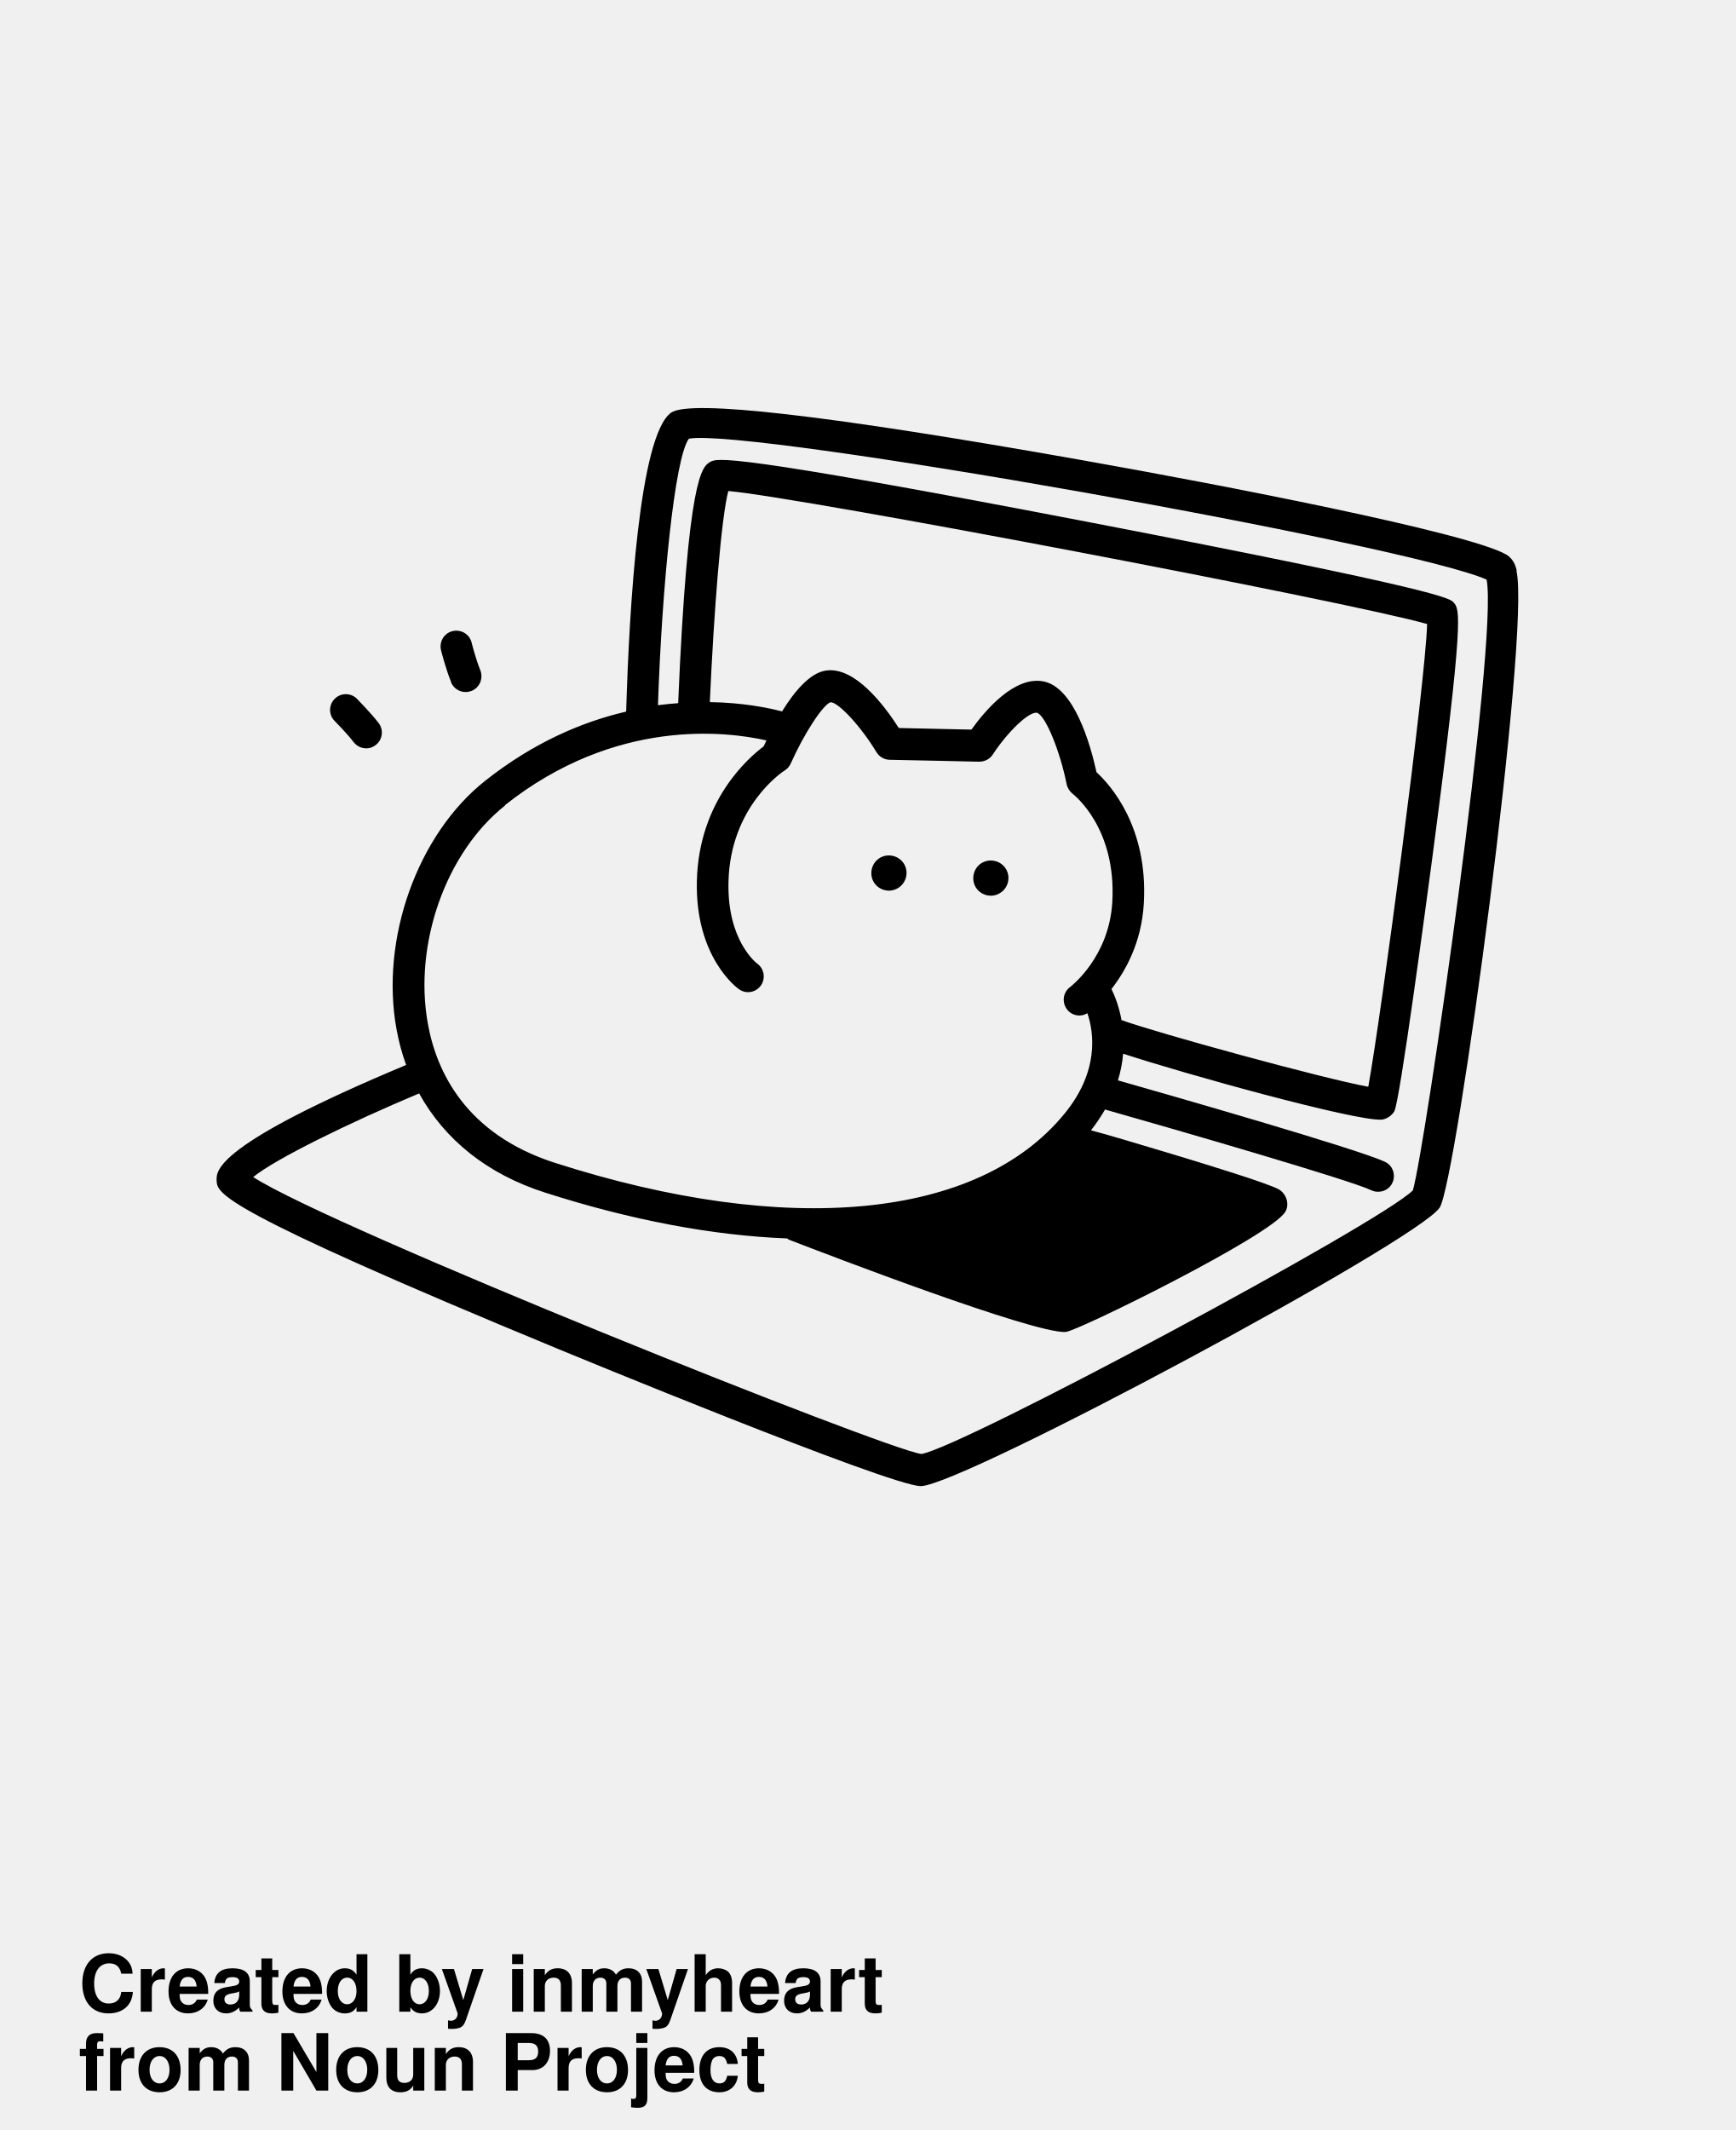
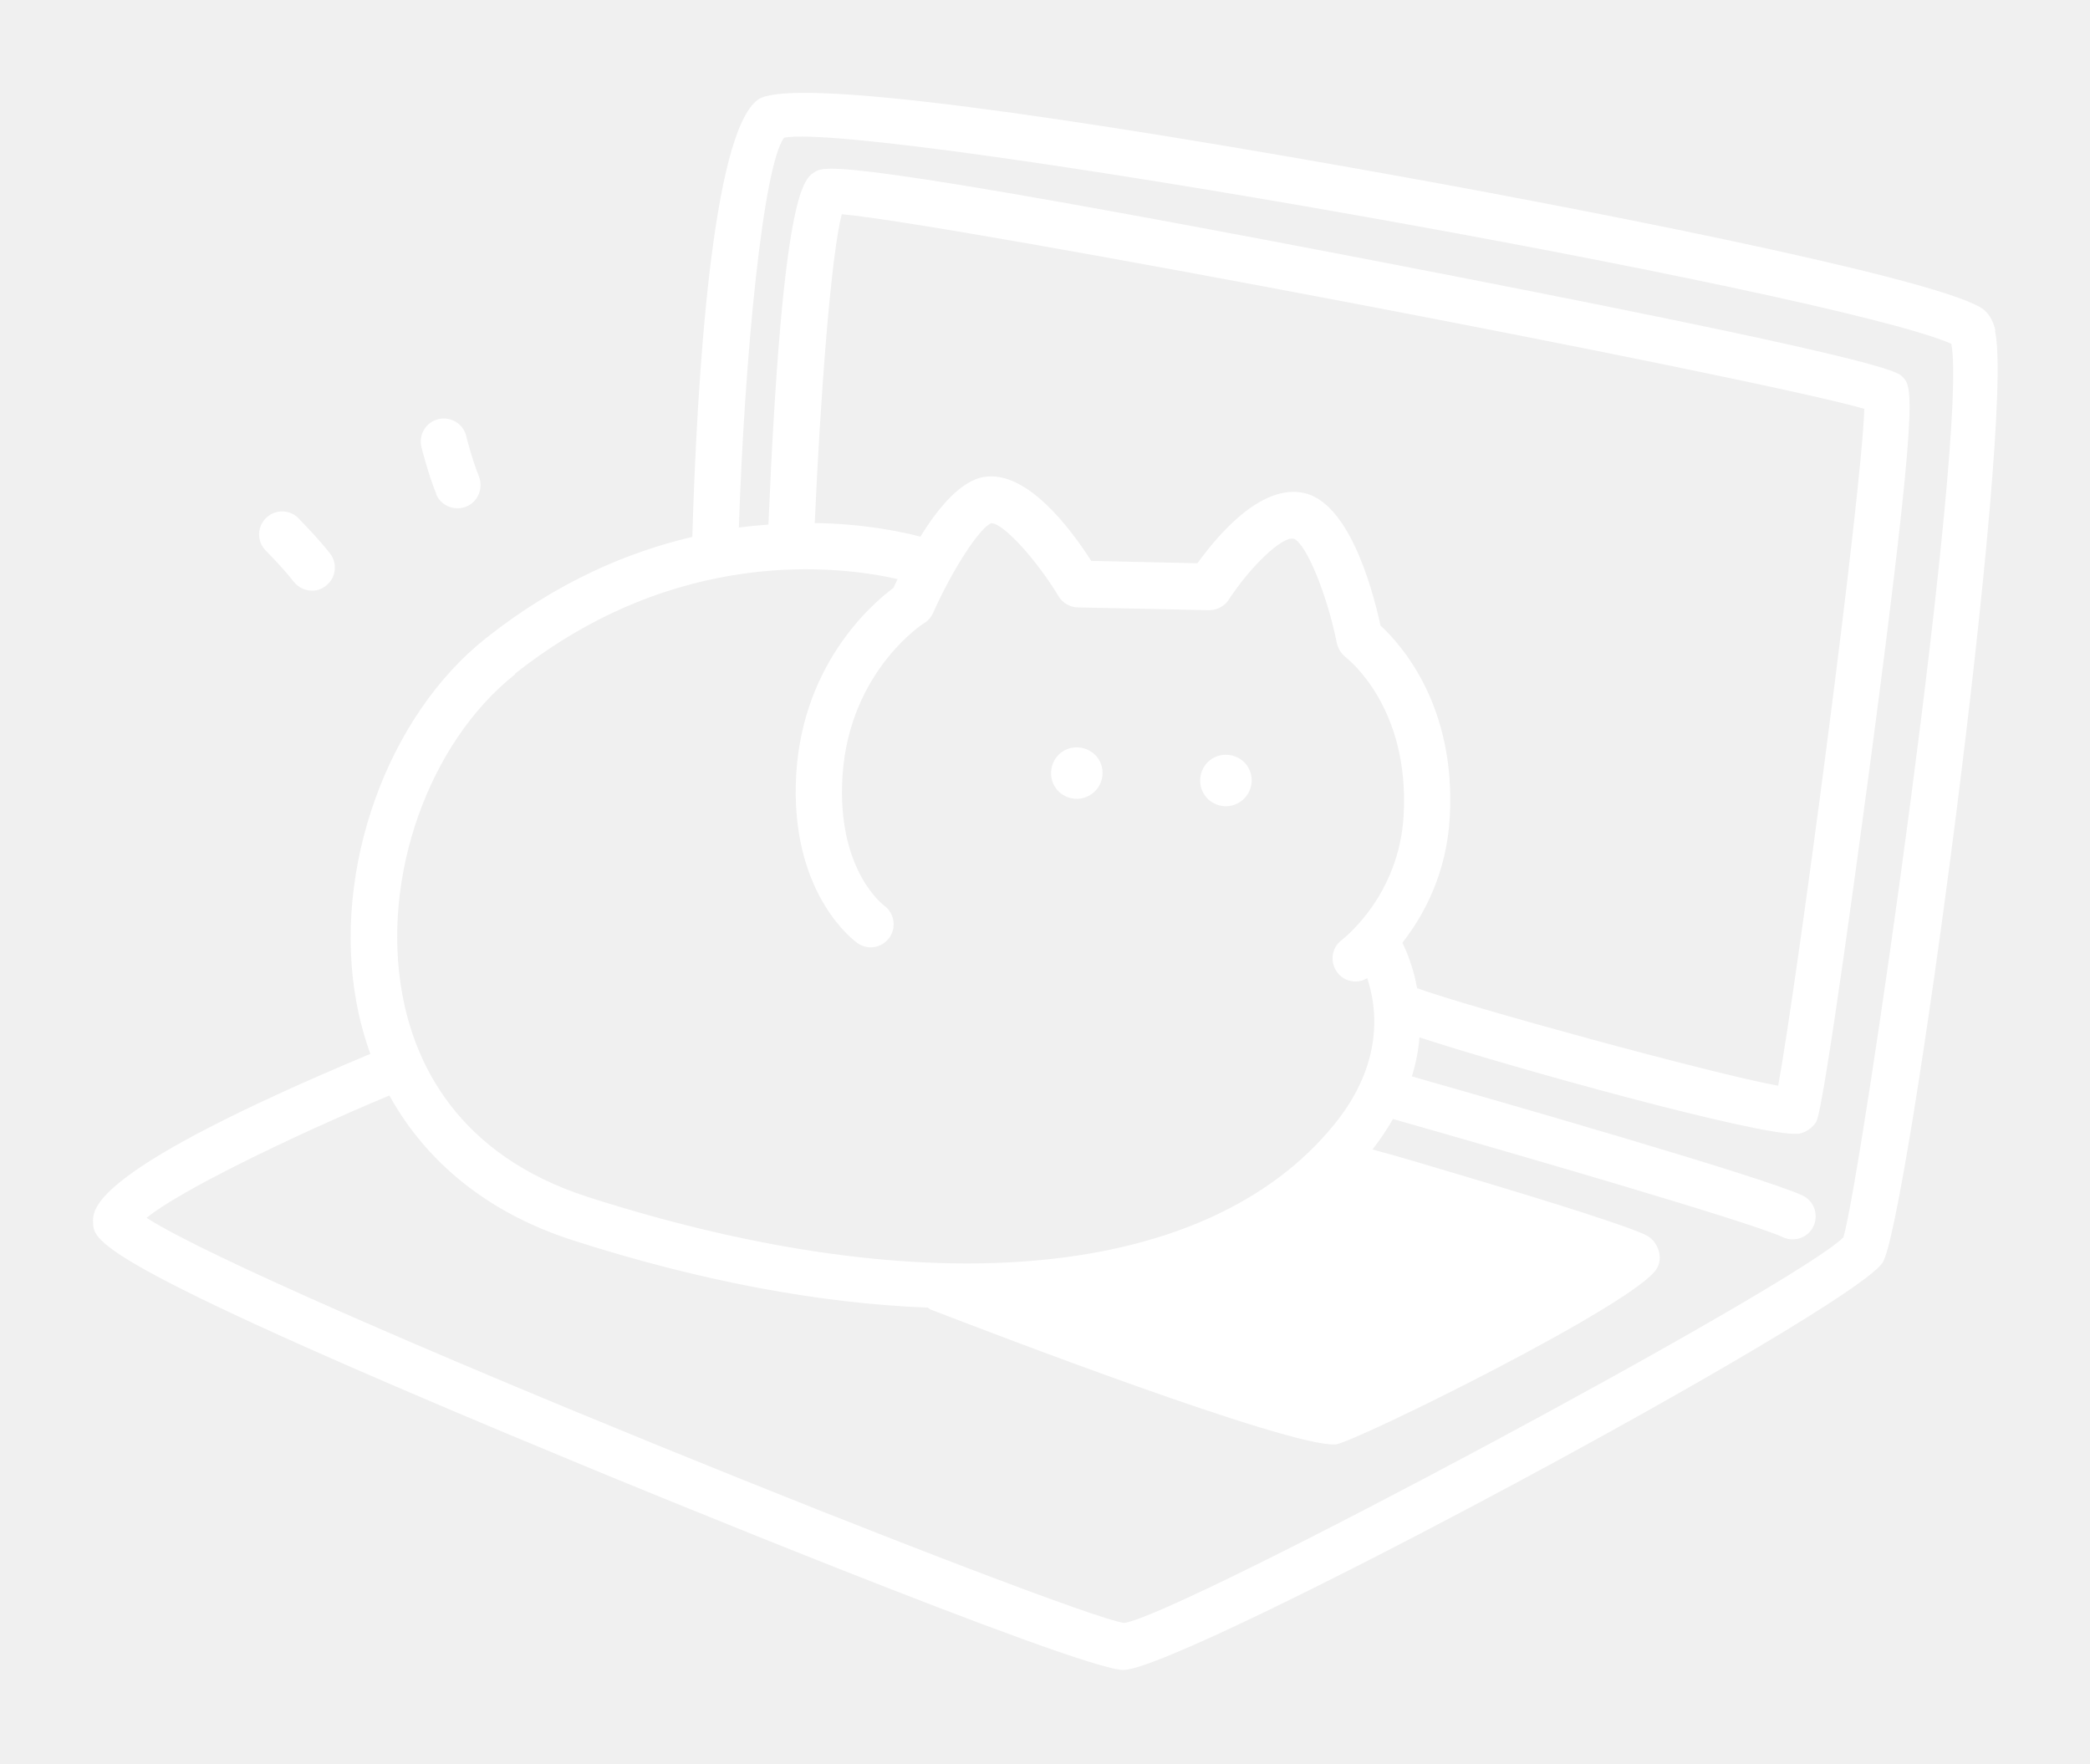
- <svg xmlns="http://www.w3.org/2000/svg" version="1.1" viewBox="-5.0 -10.0 110.0 135.0">
+ <svg xmlns="http://www.w3.org/2000/svg" version="1.1" viewBox="4.7 11.84 90.55 76.39" fill="#ffffff">
  <path d="m91.148 26.148c-0.039-0.18-0.172-0.719-0.66-1-2.41-1.391-18.059-4.422-26.922-5.988-16.09-2.852-24.84-3.859-26.031-3-2 1.461-2.641 12.219-2.84 18.941-2.781 0.648-5.859 1.949-8.93 4.379-4.301 3.398-6.672 10.031-5.629 15.75 0.141 0.789 0.352 1.551 0.609 2.269-12.102 5.059-12.039 6.699-12.012 7.32 0.031 0.82 0.07 1.762 21.699 10.699 0.211 0.09 21.02 8.68 22.941 8.672h0.02c2.731-0.109 31.461-15.531 32.871-17.648 1.07-1.602 5.769-36.488 4.871-40.359zm-64.137 14.883c7.019-5.559 14.07-4.672 16.578-4.102-0.059 0.129-0.121 0.262-0.18 0.379-0.949 0.711-4.109 3.43-4.231 8.52-0.121 4.84 2.551 6.789 2.672 6.871 0.449 0.32 1.059 0.211 1.379-0.23 0.32-0.441 0.219-1.07-0.219-1.391-0.078-0.059-1.922-1.48-1.828-5.191 0.109-4.769 3.43-6.981 3.57-7.059 0.172-0.109 0.301-0.262 0.379-0.441 0.828-1.871 2.039-3.719 2.519-3.879 0.5-0.012 1.941 1.551 2.91 3.16 0.18 0.301 0.5 0.48 0.84 0.488 1.211 0.02 5.672 0.121 5.672 0.121 0.34 0 0.672-0.16 0.859-0.449 0.941-1.441 2.32-2.769 2.82-2.648 0.531 0.191 1.441 2.391 1.871 4.531 0.051 0.238 0.191 0.449 0.379 0.602 0.109 0.09 2.781 2.172 2.512 6.859-0.199 3.469-2.578 5.309-2.68 5.391-0.441 0.328-0.531 0.949-0.199 1.398 0.199 0.281 0.531 0.422 0.852 0.398 0.148 0 0.309-0.059 0.449-0.141 0.422 1.25 0.75 3.691-1.461 6.379-5.469 6.68-17.539 7.84-32.301 3.102-5.66-1.82-7.512-5.801-8.051-8.828-0.91-5.039 1.148-10.852 4.898-13.82zm39.09 13.641c-0.16-0.891-0.441-1.578-0.641-1.988 0.898-1.148 1.91-2.961 2.051-5.422 0.281-4.859-2.121-7.512-3-8.32-0.398-1.828-1.422-5.352-3.34-5.75-1.852-0.379-3.719 1.84-4.59 3.051-1.051-0.02-3.352-0.078-4.602-0.102-0.949-1.48-2.801-3.91-4.621-3.641-1.02 0.148-2.012 1.34-2.781 2.59-0.84-0.219-2.461-0.559-4.578-0.59 0.25-5.648 0.719-11.691 1.172-13.379 4.68 0.41 39.328 7.012 44.301 8.43-0.109 3.68-2.898 24.738-3.731 29.328-2.949-0.539-13.57-3.461-15.621-4.219zm18.469 10.77c-2.039 2.07-28.68 16.34-31.16 16.711-2.129-0.238-37.352-14.309-42.359-17.551 1.398-1.148 6.172-3.481 10.52-5.301 1.621 2.941 4.34 5.121 7.969 6.281 5.519 1.77 10.699 2.731 15.359 2.91 0.051 0.031 0.078 0.07 0.141 0.09 2.559 0.988 15.441 5.93 17.512 5.84 0.711-0.031 13.039-6.102 13.93-7.621 0.281-0.469 0.07-1.129-0.398-1.41-0.629-0.371-4.629-1.602-6.961-2.301-2.379-0.711-3.922-1.18-4.961-1.449 0.352-0.449 0.641-0.891 0.891-1.32 4.539 1.289 15.469 4.449 16.891 5.121 0.148 0.07 0.309 0.102 0.469 0.09 0.359-0.012 0.699-0.219 0.859-0.57 0.23-0.5 0.02-1.102-0.48-1.328-1.711-0.809-13.762-4.262-16.922-5.16 0.18-0.59 0.289-1.16 0.328-1.691 3.969 1.301 14.66 4.262 16.352 4.18 0.051 0 0.09 0 0.121-0.012 0.281-0.059 0.57-0.262 0.719-0.512 0.352-0.621 2.039-13.309 2.379-15.84 2.07-15.648 1.781-15.98 1.371-16.422-0.23-0.25-0.699-0.77-23.34-5.129-22.77-4.379-23.359-4.019-23.789-3.762-0.5 0.301-1.41 0.871-2.019 15.281-0.41 0.031-0.84 0.07-1.281 0.129 0.25-7.461 1.051-15.68 1.961-16.891 3.731-0.711 45.559 6.699 50.57 8.93 0.75 3.828-3.891 36.031-4.672 38.699z" />
  <path d="m51.398 46.449c0.609-0.031 1.09-0.539 1.07-1.16-0.02-0.621-0.539-1.09-1.16-1.07s-1.09 0.539-1.07 1.16 0.539 1.09 1.16 1.07z" />
  <path d="m57.859 46.77c0.609-0.031 1.09-0.539 1.07-1.16-0.02-0.621-0.539-1.09-1.16-1.07-0.621 0.02-1.09 0.539-1.07 1.16 0.02 0.621 0.539 1.09 1.16 1.07z" />
  <path d="m17.422 37.039c0.211 0.27 0.52 0.398 0.828 0.391 0.199 0 0.398-0.078 0.57-0.211 0.441-0.34 0.512-0.969 0.18-1.398-0.52-0.672-1.34-1.488-1.371-1.531-0.391-0.391-1.02-0.391-1.41 0-0.391 0.391-0.391 1.02 0 1.41 0 0 0.77 0.77 1.211 1.352z" />
  <path d="m23.59 33.238c0.16 0.398 0.559 0.641 0.969 0.621 0.109 0 0.23-0.031 0.34-0.07 0.512-0.211 0.75-0.789 0.551-1.309-0.289-0.699-0.551-1.738-0.551-1.75-0.129-0.539-0.68-0.859-1.211-0.73-0.539 0.129-0.859 0.68-0.73 1.211 0.012 0.051 0.301 1.191 0.641 2.019z" />
-   <text x="0.0" y="117.5" font-size="5.0" font-weight="bold" font-family="Arbeit Regular, Helvetica, Arial-Unicode, Arial, Sans-serif" fill="#000000">Created by inmyheart</text>
-   <text x="0.0" y="122.5" font-size="5.0" font-weight="bold" font-family="Arbeit Regular, Helvetica, Arial-Unicode, Arial, Sans-serif" fill="#000000">from Noun Project</text>
</svg>
